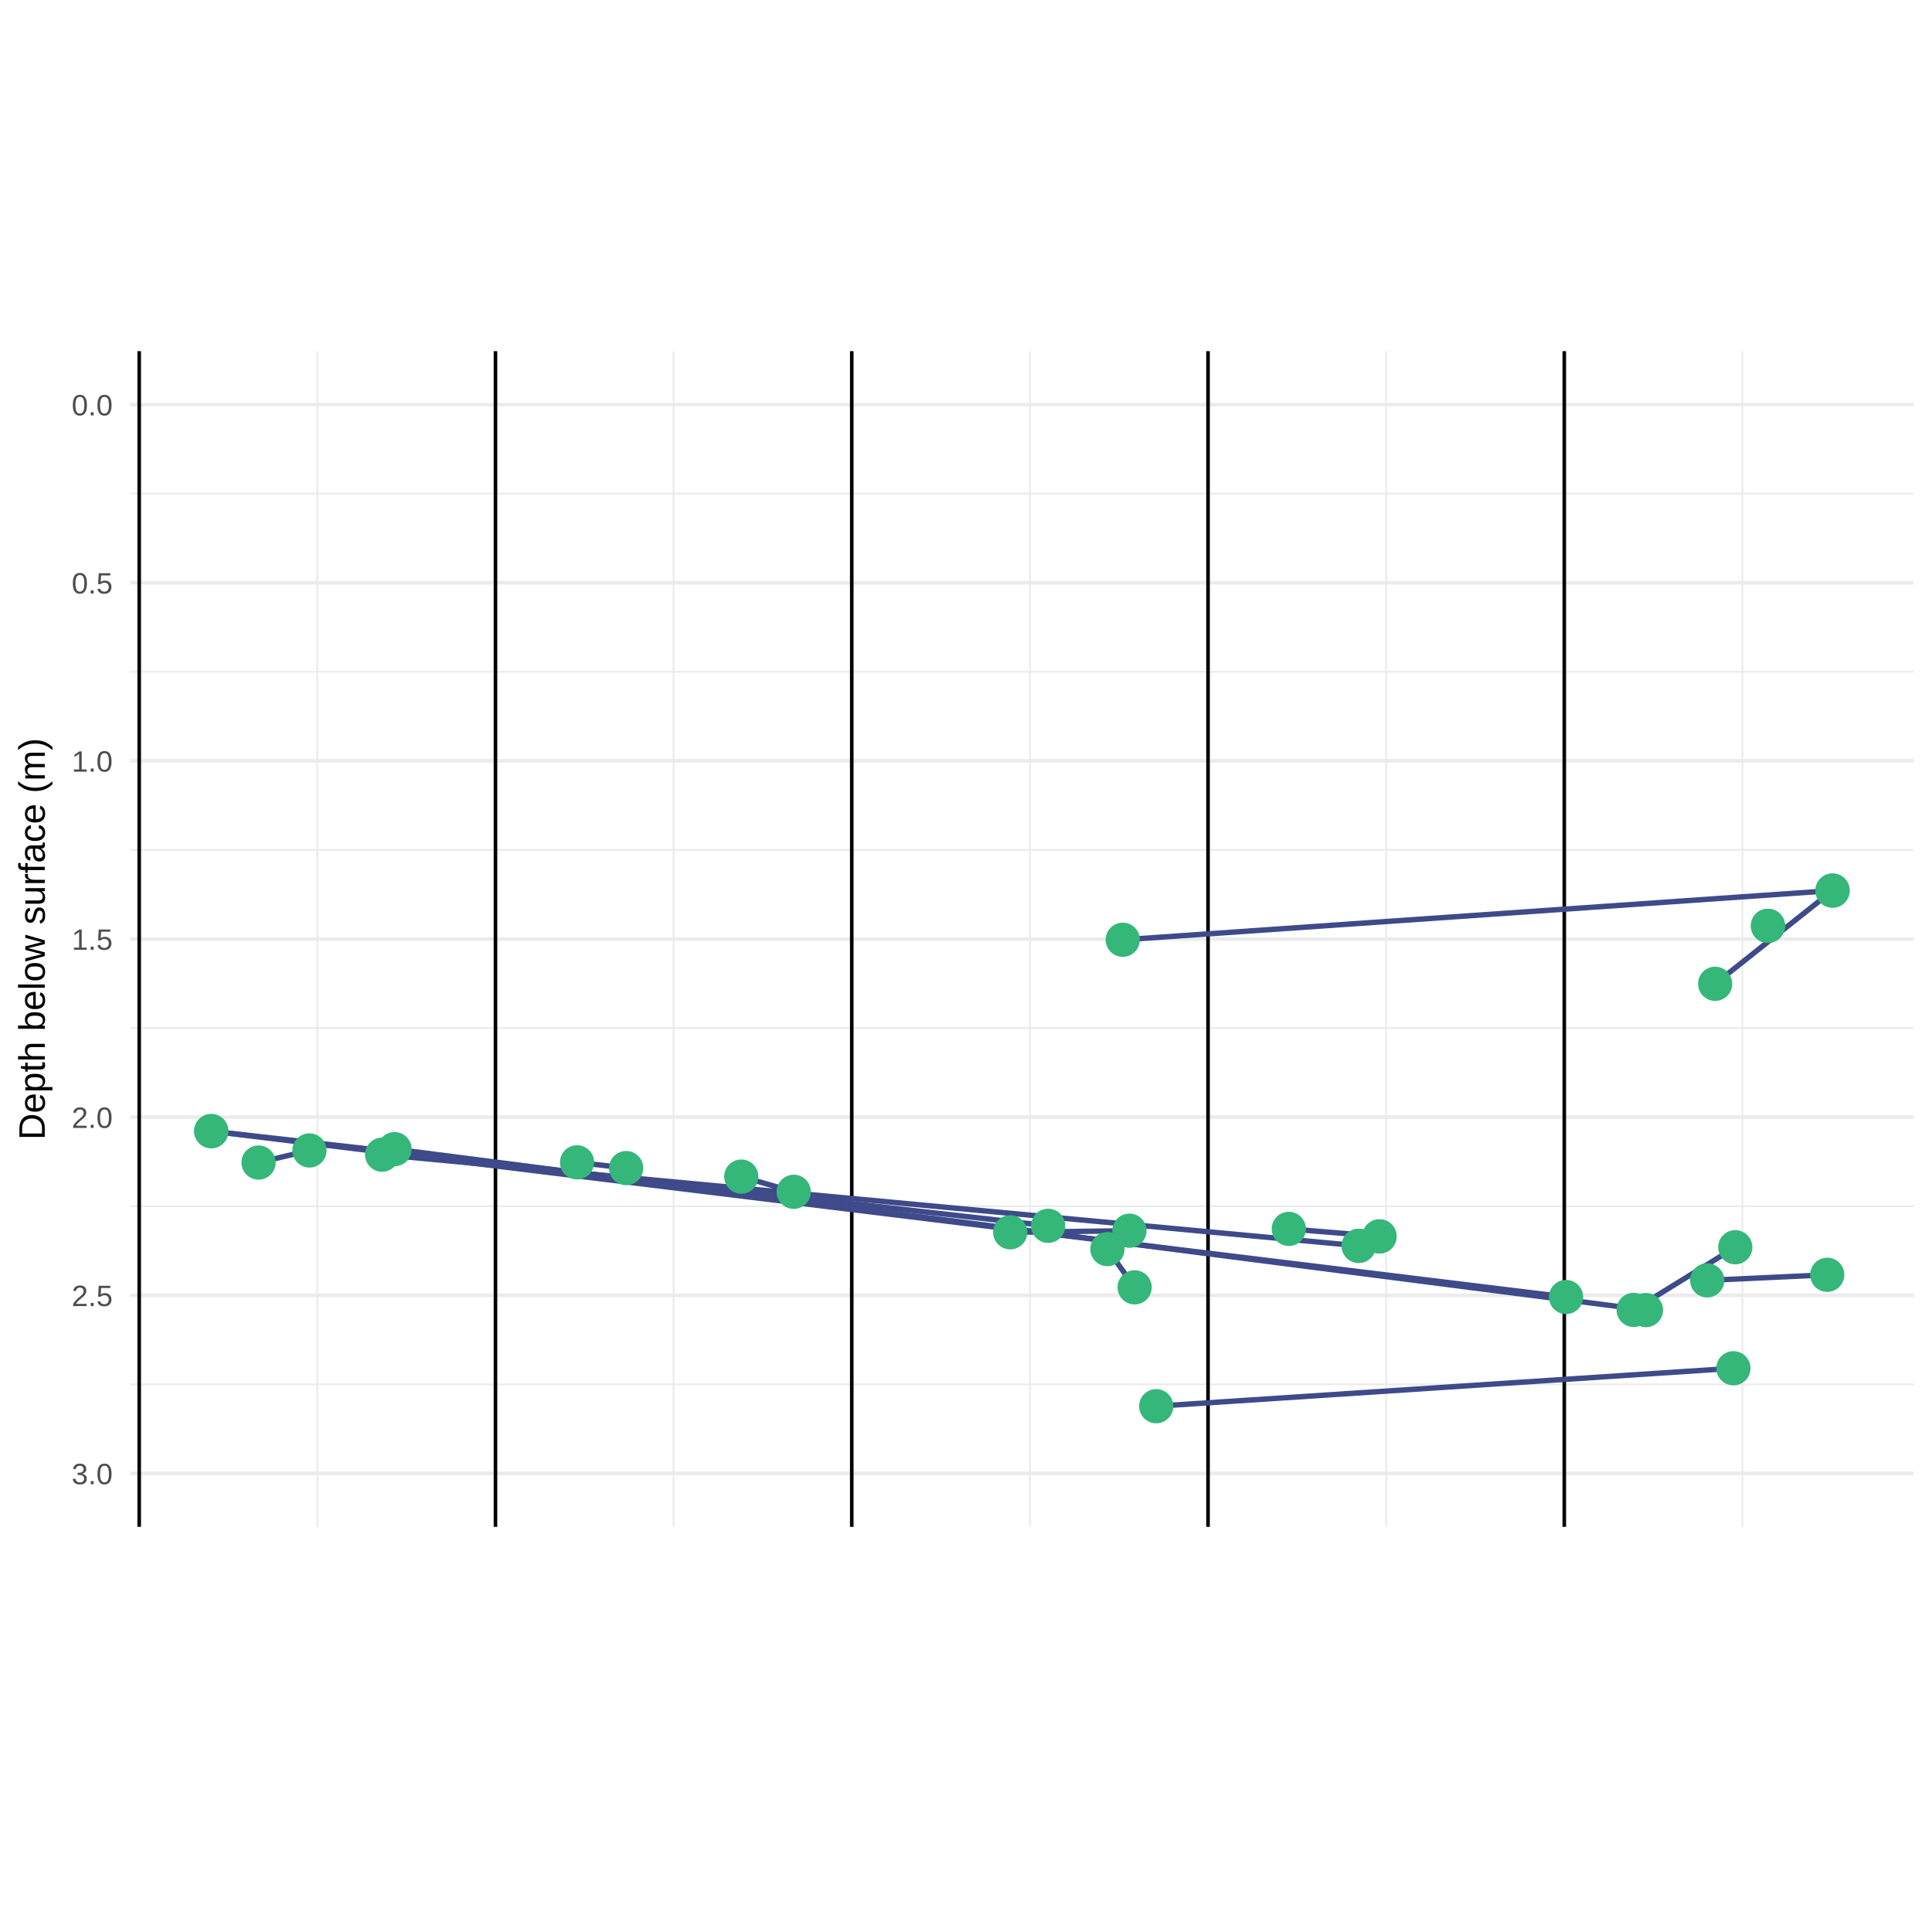
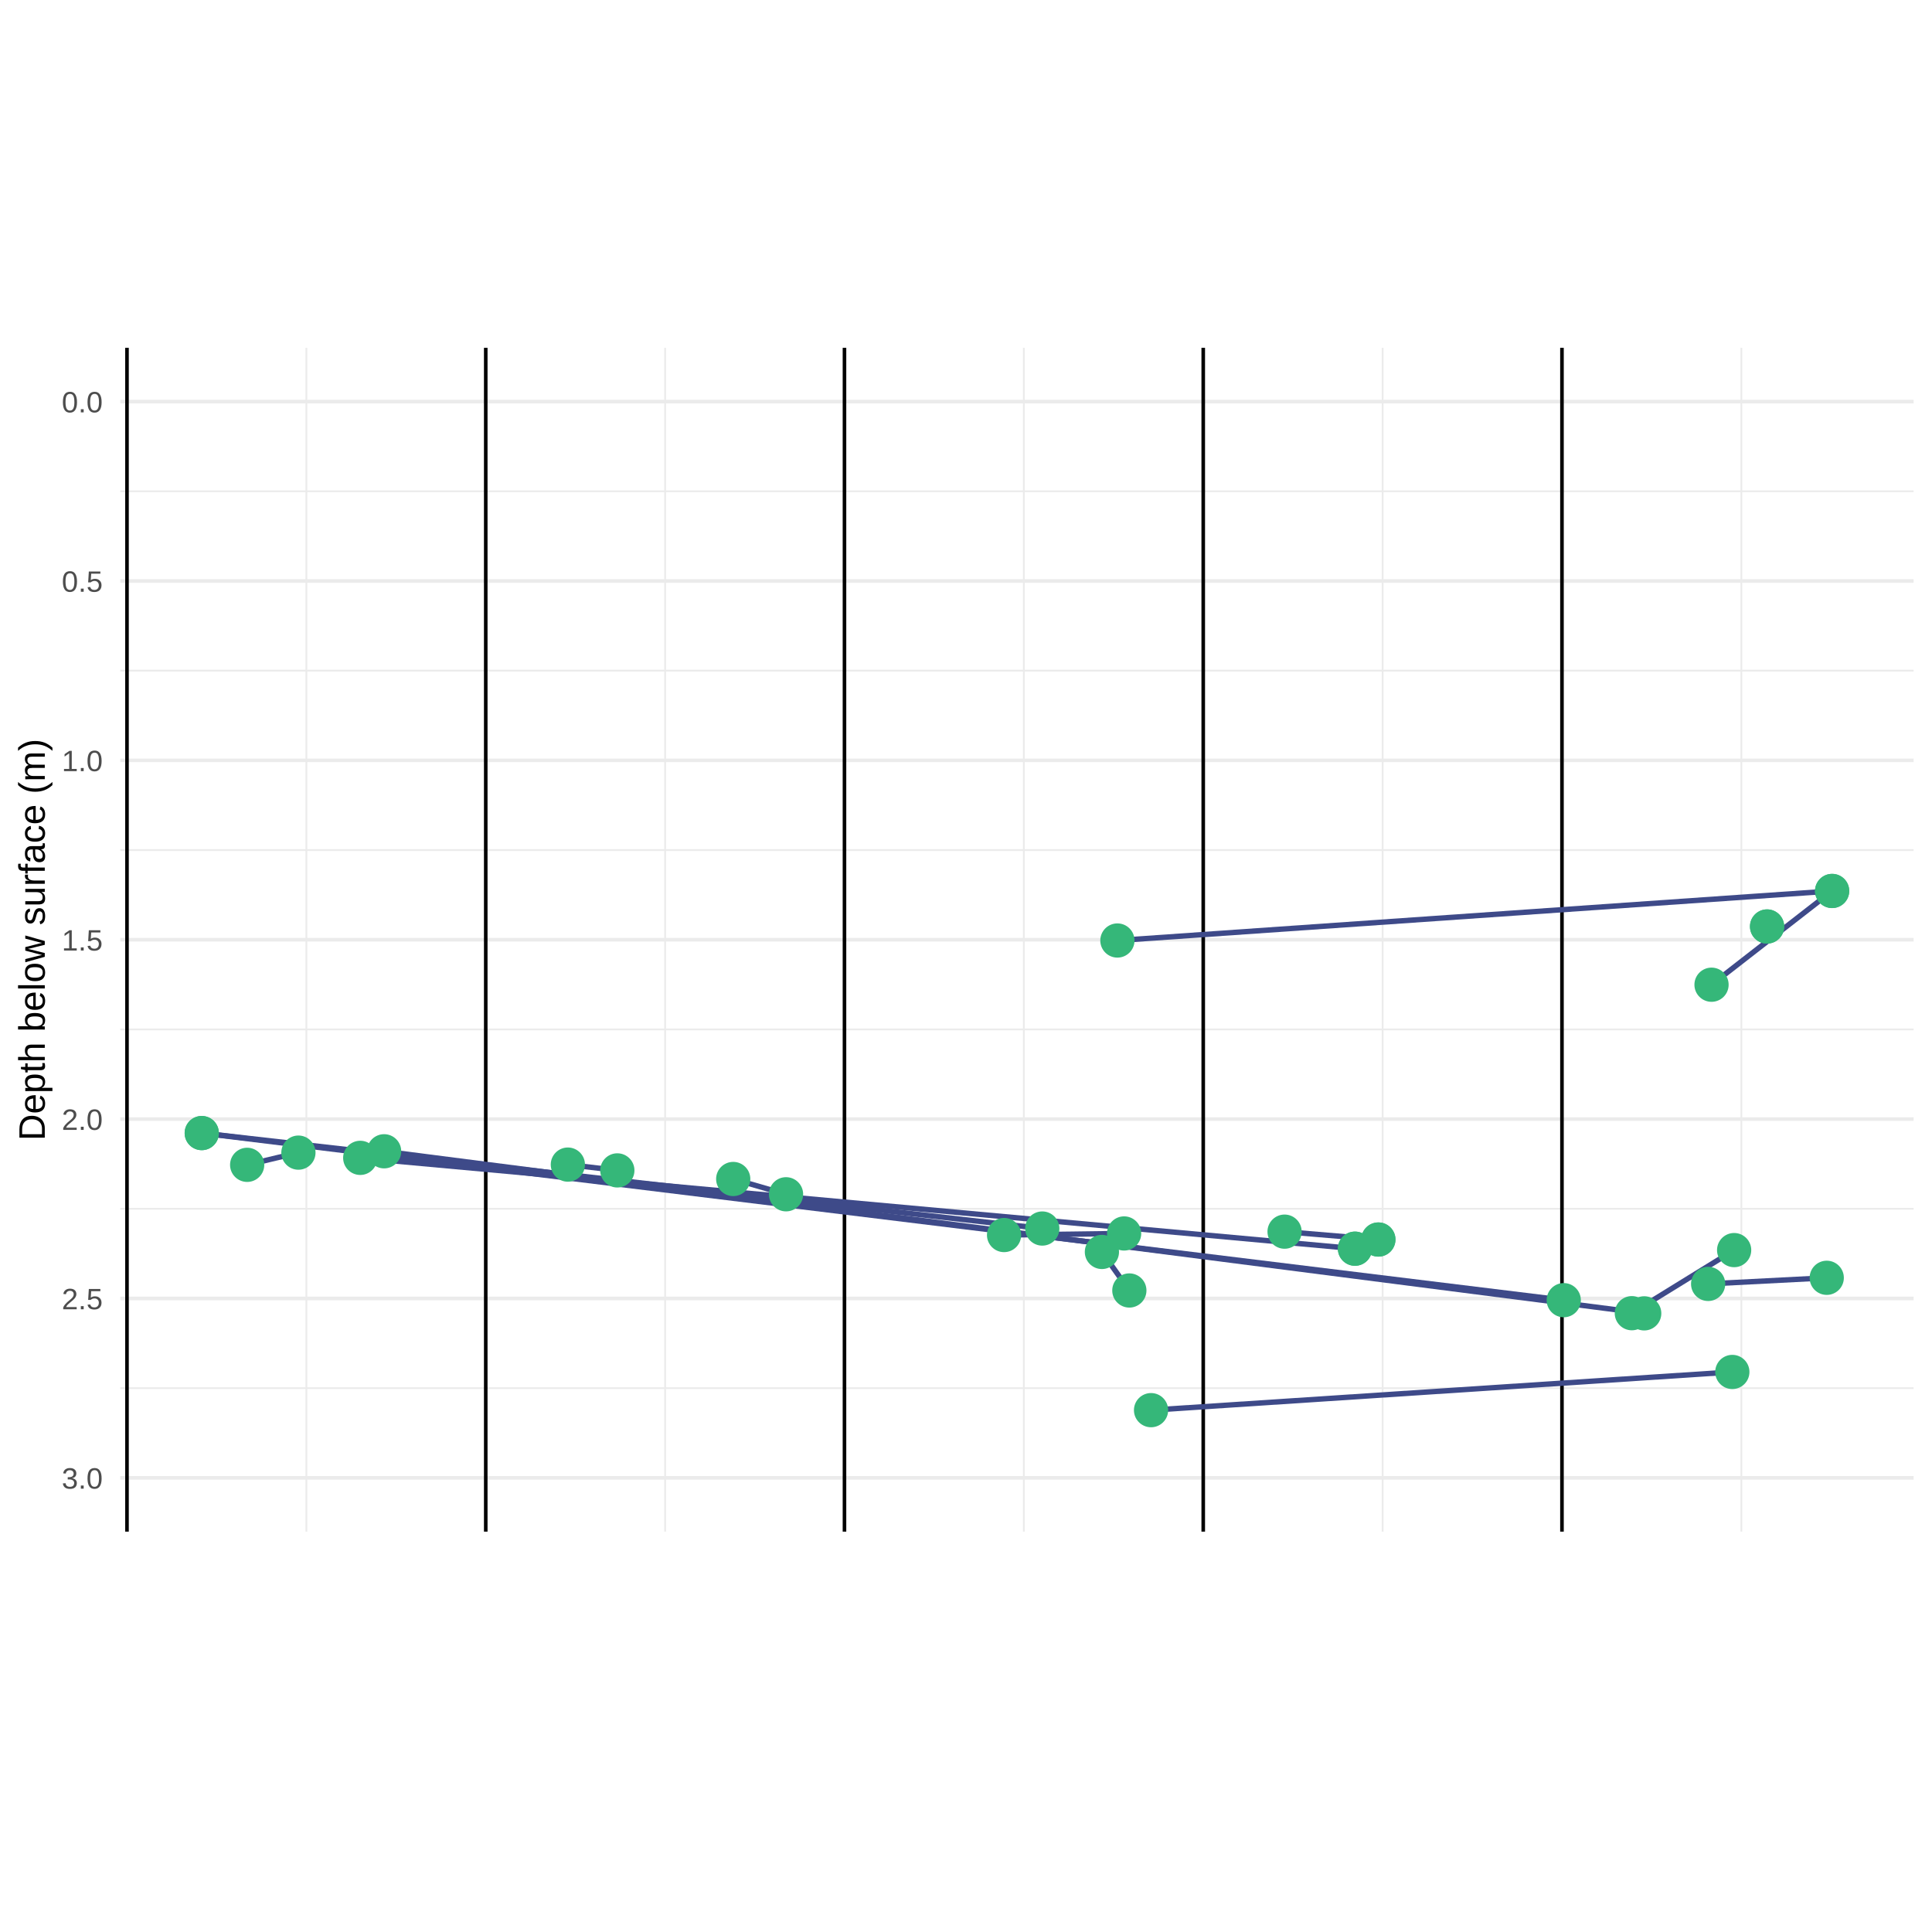
<svg xmlns="http://www.w3.org/2000/svg" viewBox="0 0 576.00 576.00">
  <defs>
    <style type="text/css">
-     line, polyline, path, rect, circle {
+     line, polyline, polygon, path, rect, circle {
      fill: none;
      stroke: #000000;
      stroke-linecap: round;
      stroke-linejoin: round;
      stroke-miterlimit: 10.00;
    }
  </style>
  </defs>
  <rect width="100%" height="100%" style="stroke: none; fill: #FFFFFF;" />
  <defs>
-     <clipPath id="cpMHw1NzZ8NDc2Ljc4NXw5OS4yMTQ2">
-       <rect x="0.00" y="99.21" width="576.00" height="377.57" />
+     <clipPath id="cpMC4wMHw1NzYuMDB8NDc3Ljc5fDk4LjIx">
+       <rect x="0.00" y="98.21" width="576.00" height="379.58" />
    </clipPath>
  </defs>
  <defs>
-     <clipPath id="cpMHw1NzZ8NTc2fDA=">
+     <clipPath id="cpMC4wMHw1NzYuMDB8NTc2LjAwfDAuMDA=">
      <rect x="0.00" y="0.00" width="576.00" height="576.00" />
    </clipPath>
  </defs>
  <defs>
-     <clipPath id="cpMzguODA3OXw1NzAuNTIxfDQ1NS4yMTJ8MTA0LjY5NA==">
-       <rect x="38.81" y="104.69" width="531.71" height="350.52" />
+     <clipPath id="cpMzUuODV8NTcwLjUyfDQ1Ni42NHwxMDMuNjk=">
+       <rect x="35.85" y="103.69" width="534.67" height="352.95" />
    </clipPath>
  </defs>
-   <polyline points="38.81,412.72 570.52,412.72 " style="stroke-width: 0.53; stroke: #EBEBEB; stroke-linecap: butt;" clip-path="url(#cpMzguODA3OXw1NzAuNTIxfDQ1NS4yMTJ8MTA0LjY5NA==)" />
-   <polyline points="38.81,359.62 570.52,359.62 " style="stroke-width: 0.53; stroke: #EBEBEB; stroke-linecap: butt;" clip-path="url(#cpMzguODA3OXw1NzAuNTIxfDQ1NS4yMTJ8MTA0LjY5NA==)" />
-   <polyline points="38.81,306.51 570.52,306.51 " style="stroke-width: 0.53; stroke: #EBEBEB; stroke-linecap: butt;" clip-path="url(#cpMzguODA3OXw1NzAuNTIxfDQ1NS4yMTJ8MTA0LjY5NA==)" />
-   <polyline points="38.81,253.40 570.52,253.40 " style="stroke-width: 0.53; stroke: #EBEBEB; stroke-linecap: butt;" clip-path="url(#cpMzguODA3OXw1NzAuNTIxfDQ1NS4yMTJ8MTA0LjY5NA==)" />
-   <polyline points="38.81,200.29 570.52,200.29 " style="stroke-width: 0.53; stroke: #EBEBEB; stroke-linecap: butt;" clip-path="url(#cpMzguODA3OXw1NzAuNTIxfDQ1NS4yMTJ8MTA0LjY5NA==)" />
-   <polyline points="38.81,147.18 570.52,147.18 " style="stroke-width: 0.53; stroke: #EBEBEB; stroke-linecap: butt;" clip-path="url(#cpMzguODA3OXw1NzAuNTIxfDQ1NS4yMTJ8MTA0LjY5NA==)" />
-   <polyline points="519.48,455.21 519.48,104.69 " style="stroke-width: 0.53; stroke: #EBEBEB; stroke-linecap: butt;" clip-path="url(#cpMzguODA3OXw1NzAuNTIxfDQ1NS4yMTJ8MTA0LjY5NA==)" />
-   <polyline points="413.27,455.21 413.27,104.69 " style="stroke-width: 0.53; stroke: #EBEBEB; stroke-linecap: butt;" clip-path="url(#cpMzguODA3OXw1NzAuNTIxfDQ1NS4yMTJ8MTA0LjY5NA==)" />
-   <polyline points="307.05,455.21 307.05,104.69 " style="stroke-width: 0.53; stroke: #EBEBEB; stroke-linecap: butt;" clip-path="url(#cpMzguODA3OXw1NzAuNTIxfDQ1NS4yMTJ8MTA0LjY5NA==)" />
-   <polyline points="200.83,455.21 200.83,104.69 " style="stroke-width: 0.53; stroke: #EBEBEB; stroke-linecap: butt;" clip-path="url(#cpMzguODA3OXw1NzAuNTIxfDQ1NS4yMTJ8MTA0LjY5NA==)" />
-   <polyline points="94.61,455.21 94.61,104.69 " style="stroke-width: 0.53; stroke: #EBEBEB; stroke-linecap: butt;" clip-path="url(#cpMzguODA3OXw1NzAuNTIxfDQ1NS4yMTJ8MTA0LjY5NA==)" />
-   <polyline points="38.81,439.28 570.52,439.28 " style="stroke-width: 1.07; stroke: #EBEBEB; stroke-linecap: butt;" clip-path="url(#cpMzguODA3OXw1NzAuNTIxfDQ1NS4yMTJ8MTA0LjY5NA==)" />
-   <polyline points="38.81,386.17 570.52,386.17 " style="stroke-width: 1.07; stroke: #EBEBEB; stroke-linecap: butt;" clip-path="url(#cpMzguODA3OXw1NzAuNTIxfDQ1NS4yMTJ8MTA0LjY5NA==)" />
-   <polyline points="38.81,333.06 570.52,333.06 " style="stroke-width: 1.07; stroke: #EBEBEB; stroke-linecap: butt;" clip-path="url(#cpMzguODA3OXw1NzAuNTIxfDQ1NS4yMTJ8MTA0LjY5NA==)" />
-   <polyline points="38.81,279.95 570.52,279.95 " style="stroke-width: 1.07; stroke: #EBEBEB; stroke-linecap: butt;" clip-path="url(#cpMzguODA3OXw1NzAuNTIxfDQ1NS4yMTJ8MTA0LjY5NA==)" />
-   <polyline points="38.81,226.84 570.52,226.84 " style="stroke-width: 1.07; stroke: #EBEBEB; stroke-linecap: butt;" clip-path="url(#cpMzguODA3OXw1NzAuNTIxfDQ1NS4yMTJ8MTA0LjY5NA==)" />
-   <polyline points="38.81,173.74 570.52,173.74 " style="stroke-width: 1.07; stroke: #EBEBEB; stroke-linecap: butt;" clip-path="url(#cpMzguODA3OXw1NzAuNTIxfDQ1NS4yMTJ8MTA0LjY5NA==)" />
-   <polyline points="38.81,120.63 570.52,120.63 " style="stroke-width: 1.07; stroke: #EBEBEB; stroke-linecap: butt;" clip-path="url(#cpMzguODA3OXw1NzAuNTIxfDQ1NS4yMTJ8MTA0LjY5NA==)" />
-   <polyline points="466.37,455.21 466.37,104.69 " style="stroke-width: 1.07; stroke-linecap: butt;" clip-path="url(#cpMzguODA3OXw1NzAuNTIxfDQ1NS4yMTJ8MTA0LjY5NA==)" />
-   <polyline points="360.16,455.21 360.16,104.69 " style="stroke-width: 1.07; stroke-linecap: butt;" clip-path="url(#cpMzguODA3OXw1NzAuNTIxfDQ1NS4yMTJ8MTA0LjY5NA==)" />
-   <polyline points="253.94,455.21 253.94,104.69 " style="stroke-width: 1.07; stroke-linecap: butt;" clip-path="url(#cpMzguODA3OXw1NzAuNTIxfDQ1NS4yMTJ8MTA0LjY5NA==)" />
-   <polyline points="147.72,455.21 147.72,104.69 " style="stroke-width: 1.07; stroke-linecap: butt;" clip-path="url(#cpMzguODA3OXw1NzAuNTIxfDQ1NS4yMTJ8MTA0LjY5NA==)" />
-   <polyline points="41.50,455.21 41.50,104.69 " style="stroke-width: 1.07; stroke-linecap: butt;" clip-path="url(#cpMzguODA3OXw1NzAuNTIxfDQ1NS4yMTJ8MTA0LjY5NA==)" />
-   <line x1="516.80" y1="407.93" x2="344.71" y2="419.24" style="stroke-width: 1.60; stroke: #3E4A89; stroke-linecap: butt;" clip-path="url(#cpMzguODA3OXw1NzAuNTIxfDQ1NS4yMTJ8MTA0LjY5NA==)" />
-   <line x1="490.72" y1="390.58" x2="117.63" y2="342.60" style="stroke-width: 1.60; stroke: #3E4A89; stroke-linecap: butt;" clip-path="url(#cpMzguODA3OXw1NzAuNTIxfDQ1NS4yMTJ8MTA0LjY5NA==)" />
-   <line x1="336.73" y1="366.92" x2="301.19" y2="367.39" style="stroke-width: 1.60; stroke: #3E4A89; stroke-linecap: butt;" clip-path="url(#cpMzguODA3OXw1NzAuNTIxfDQ1NS4yMTJ8MTA0LjY5NA==)" />
-   <line x1="487.06" y1="390.53" x2="517.35" y2="371.85" style="stroke-width: 1.60; stroke: #3E4A89; stroke-linecap: butt;" clip-path="url(#cpMzguODA3OXw1NzAuNTIxfDQ1NS4yMTJ8MTA0LjY5NA==)" />
-   <line x1="92.26" y1="342.99" x2="77.08" y2="346.60" style="stroke-width: 1.60; stroke: #3E4A89; stroke-linecap: butt;" clip-path="url(#cpMzguODA3OXw1NzAuNTIxfDQ1NS4yMTJ8MTA0LjY5NA==)" />
-   <line x1="62.98" y1="337.24" x2="312.50" y2="365.46" style="stroke-width: 1.60; stroke: #3E4A89; stroke-linecap: butt;" clip-path="url(#cpMzguODA3OXw1NzAuNTIxfDQ1NS4yMTJ8MTA0LjY5NA==)" />
-   <line x1="508.98" y1="381.72" x2="544.77" y2="380.06" style="stroke-width: 1.60; stroke: #3E4A89; stroke-linecap: butt;" clip-path="url(#cpMzguODA3OXw1NzAuNTIxfDQ1NS4yMTJ8MTA0LjY5NA==)" />
-   <line x1="330.16" y1="372.40" x2="338.28" y2="383.80" style="stroke-width: 1.60; stroke: #3E4A89; stroke-linecap: butt;" clip-path="url(#cpMzguODA3OXw1NzAuNTIxfDQ1NS4yMTJ8MTA0LjY5NA==)" />
-   <line x1="411.27" y1="368.62" x2="405.09" y2="371.43" style="stroke-width: 1.60; stroke: #3E4A89; stroke-linecap: butt;" clip-path="url(#cpMzguODA3OXw1NzAuNTIxfDQ1NS4yMTJ8MTA0LjY5NA==)" />
-   <line x1="411.27" y1="368.62" x2="384.24" y2="366.38" style="stroke-width: 1.60; stroke: #3E4A89; stroke-linecap: butt;" clip-path="url(#cpMzguODA3OXw1NzAuNTIxfDQ1NS4yMTJ8MTA0LjY5NA==)" />
-   <line x1="113.93" y1="344.25" x2="405.09" y2="371.43" style="stroke-width: 1.60; stroke: #3E4A89; stroke-linecap: butt;" clip-path="url(#cpMzguODA3OXw1NzAuNTIxfDQ1NS4yMTJ8MTA0LjY5NA==)" />
-   <line x1="527.09" y1="276.03" x2="527.09" y2="276.03" style="stroke-width: 1.60; stroke: #3E4A89; stroke-linecap: butt;" clip-path="url(#cpMzguODA3OXw1NzAuNTIxfDQ1NS4yMTJ8MTA0LjY5NA==)" />
-   <line x1="546.35" y1="265.51" x2="334.74" y2="280.18" style="stroke-width: 1.60; stroke: #3E4A89; stroke-linecap: butt;" clip-path="url(#cpMzguODA3OXw1NzAuNTIxfDQ1NS4yMTJ8MTA0LjY5NA==)" />
-   <line x1="236.64" y1="355.32" x2="221.00" y2="350.79" style="stroke-width: 1.60; stroke: #3E4A89; stroke-linecap: butt;" clip-path="url(#cpMzguODA3OXw1NzAuNTIxfDQ1NS4yMTJ8MTA0LjY5NA==)" />
-   <line x1="62.98" y1="337.24" x2="466.89" y2="386.68" style="stroke-width: 1.60; stroke: #3E4A89; stroke-linecap: butt;" clip-path="url(#cpMzguODA3OXw1NzAuNTIxfDQ1NS4yMTJ8MTA0LjY5NA==)" />
-   <line x1="511.35" y1="293.31" x2="546.35" y2="265.51" style="stroke-width: 1.60; stroke: #3E4A89; stroke-linecap: butt;" clip-path="url(#cpMzguODA3OXw1NzAuNTIxfDQ1NS4yMTJ8MTA0LjY5NA==)" />
-   <line x1="186.68" y1="348.25" x2="172.04" y2="346.54" style="stroke-width: 1.60; stroke: #3E4A89; stroke-linecap: butt;" clip-path="url(#cpMzguODA3OXw1NzAuNTIxfDQ1NS4yMTJ8MTA0LjY5NA==)" />
-   <circle cx="344.71" cy="419.24" r="3.56pt" style="stroke-width: 0.71; stroke: #35B779; fill: #35B779;" clip-path="url(#cpMzguODA3OXw1NzAuNTIxfDQ1NS4yMTJ8MTA0LjY5NA==)" />
-   <circle cx="544.77" cy="380.06" r="3.56pt" style="stroke-width: 0.71; stroke: #35B779; fill: #35B779;" clip-path="url(#cpMzguODA3OXw1NzAuNTIxfDQ1NS4yMTJ8MTA0LjY5NA==)" />
-   <circle cx="384.24" cy="366.38" r="3.56pt" style="stroke-width: 0.71; stroke: #35B779; fill: #35B779;" clip-path="url(#cpMzguODA3OXw1NzAuNTIxfDQ1NS4yMTJ8MTA0LjY5NA==)" />
-   <circle cx="334.74" cy="280.18" r="3.56pt" style="stroke-width: 0.71; stroke: #35B779; fill: #35B779;" clip-path="url(#cpMzguODA3OXw1NzAuNTIxfDQ1NS4yMTJ8MTA0LjY5NA==)" />
-   <circle cx="117.63" cy="342.60" r="3.56pt" style="stroke-width: 0.71; stroke: #35B779; fill: #35B779;" clip-path="url(#cpMzguODA3OXw1NzAuNTIxfDQ1NS4yMTJ8MTA0LjY5NA==)" />
-   <circle cx="466.89" cy="386.68" r="3.56pt" style="stroke-width: 0.71; stroke: #35B779; fill: #35B779;" clip-path="url(#cpMzguODA3OXw1NzAuNTIxfDQ1NS4yMTJ8MTA0LjY5NA==)" />
-   <circle cx="301.19" cy="367.39" r="3.56pt" style="stroke-width: 0.71; stroke: #35B779; fill: #35B779;" clip-path="url(#cpMzguODA3OXw1NzAuNTIxfDQ1NS4yMTJ8MTA0LjY5NA==)" />
-   <circle cx="517.35" cy="371.85" r="3.56pt" style="stroke-width: 0.71; stroke: #35B779; fill: #35B779;" clip-path="url(#cpMzguODA3OXw1NzAuNTIxfDQ1NS4yMTJ8MTA0LjY5NA==)" />
-   <circle cx="172.04" cy="346.54" r="3.56pt" style="stroke-width: 0.71; stroke: #35B779; fill: #35B779;" clip-path="url(#cpMzguODA3OXw1NzAuNTIxfDQ1NS4yMTJ8MTA0LjY5NA==)" />
-   <circle cx="77.08" cy="346.60" r="3.56pt" style="stroke-width: 0.71; stroke: #35B779; fill: #35B779;" clip-path="url(#cpMzguODA3OXw1NzAuNTIxfDQ1NS4yMTJ8MTA0LjY5NA==)" />
-   <circle cx="516.80" cy="407.93" r="3.56pt" style="stroke-width: 0.71; stroke: #35B779; fill: #35B779;" clip-path="url(#cpMzguODA3OXw1NzAuNTIxfDQ1NS4yMTJ8MTA0LjY5NA==)" />
-   <circle cx="490.72" cy="390.58" r="3.56pt" style="stroke-width: 0.71; stroke: #35B779; fill: #35B779;" clip-path="url(#cpMzguODA3OXw1NzAuNTIxfDQ1NS4yMTJ8MTA0LjY5NA==)" />
-   <circle cx="336.73" cy="366.92" r="3.56pt" style="stroke-width: 0.71; stroke: #35B779; fill: #35B779;" clip-path="url(#cpMzguODA3OXw1NzAuNTIxfDQ1NS4yMTJ8MTA0LjY5NA==)" />
-   <circle cx="487.06" cy="390.53" r="3.56pt" style="stroke-width: 0.71; stroke: #35B779; fill: #35B779;" clip-path="url(#cpMzguODA3OXw1NzAuNTIxfDQ1NS4yMTJ8MTA0LjY5NA==)" />
-   <circle cx="92.26" cy="342.99" r="3.56pt" style="stroke-width: 0.71; stroke: #35B779; fill: #35B779;" clip-path="url(#cpMzguODA3OXw1NzAuNTIxfDQ1NS4yMTJ8MTA0LjY5NA==)" />
-   <circle cx="312.50" cy="365.46" r="3.56pt" style="stroke-width: 0.71; stroke: #35B779; fill: #35B779;" clip-path="url(#cpMzguODA3OXw1NzAuNTIxfDQ1NS4yMTJ8MTA0LjY5NA==)" />
-   <circle cx="338.28" cy="383.80" r="3.56pt" style="stroke-width: 0.71; stroke: #35B779; fill: #35B779;" clip-path="url(#cpMzguODA3OXw1NzAuNTIxfDQ1NS4yMTJ8MTA0LjY5NA==)" />
-   <circle cx="405.09" cy="371.43" r="3.56pt" style="stroke-width: 0.71; stroke: #35B779; fill: #35B779;" clip-path="url(#cpMzguODA3OXw1NzAuNTIxfDQ1NS4yMTJ8MTA0LjY5NA==)" />
-   <circle cx="405.09" cy="371.43" r="3.56pt" style="stroke-width: 0.71; stroke: #35B779; fill: #35B779;" clip-path="url(#cpMzguODA3OXw1NzAuNTIxfDQ1NS4yMTJ8MTA0LjY5NA==)" />
-   <circle cx="527.09" cy="276.03" r="3.56pt" style="stroke-width: 0.71; stroke: #35B779; fill: #35B779;" clip-path="url(#cpMzguODA3OXw1NzAuNTIxfDQ1NS4yMTJ8MTA0LjY5NA==)" />
-   <circle cx="221.00" cy="350.79" r="3.56pt" style="stroke-width: 0.71; stroke: #35B779; fill: #35B779;" clip-path="url(#cpMzguODA3OXw1NzAuNTIxfDQ1NS4yMTJ8MTA0LjY5NA==)" />
-   <circle cx="546.35" cy="265.51" r="3.56pt" style="stroke-width: 0.71; stroke: #35B779; fill: #35B779;" clip-path="url(#cpMzguODA3OXw1NzAuNTIxfDQ1NS4yMTJ8MTA0LjY5NA==)" />
-   <circle cx="62.98" cy="337.24" r="3.56pt" style="stroke-width: 0.71; stroke: #35B779; fill: #35B779;" clip-path="url(#cpMzguODA3OXw1NzAuNTIxfDQ1NS4yMTJ8MTA0LjY5NA==)" />
-   <circle cx="508.98" cy="381.72" r="3.56pt" style="stroke-width: 0.71; stroke: #35B779; fill: #35B779;" clip-path="url(#cpMzguODA3OXw1NzAuNTIxfDQ1NS4yMTJ8MTA0LjY5NA==)" />
-   <circle cx="330.16" cy="372.40" r="3.56pt" style="stroke-width: 0.71; stroke: #35B779; fill: #35B779;" clip-path="url(#cpMzguODA3OXw1NzAuNTIxfDQ1NS4yMTJ8MTA0LjY5NA==)" />
-   <circle cx="411.27" cy="368.62" r="3.56pt" style="stroke-width: 0.71; stroke: #35B779; fill: #35B779;" clip-path="url(#cpMzguODA3OXw1NzAuNTIxfDQ1NS4yMTJ8MTA0LjY5NA==)" />
-   <circle cx="411.27" cy="368.62" r="3.56pt" style="stroke-width: 0.71; stroke: #35B779; fill: #35B779;" clip-path="url(#cpMzguODA3OXw1NzAuNTIxfDQ1NS4yMTJ8MTA0LjY5NA==)" />
-   <circle cx="113.93" cy="344.25" r="3.56pt" style="stroke-width: 0.71; stroke: #35B779; fill: #35B779;" clip-path="url(#cpMzguODA3OXw1NzAuNTIxfDQ1NS4yMTJ8MTA0LjY5NA==)" />
-   <circle cx="527.09" cy="276.03" r="3.56pt" style="stroke-width: 0.71; stroke: #35B779; fill: #35B779;" clip-path="url(#cpMzguODA3OXw1NzAuNTIxfDQ1NS4yMTJ8MTA0LjY5NA==)" />
-   <circle cx="546.35" cy="265.51" r="3.56pt" style="stroke-width: 0.71; stroke: #35B779; fill: #35B779;" clip-path="url(#cpMzguODA3OXw1NzAuNTIxfDQ1NS4yMTJ8MTA0LjY5NA==)" />
-   <circle cx="236.64" cy="355.32" r="3.56pt" style="stroke-width: 0.71; stroke: #35B779; fill: #35B779;" clip-path="url(#cpMzguODA3OXw1NzAuNTIxfDQ1NS4yMTJ8MTA0LjY5NA==)" />
-   <circle cx="62.98" cy="337.24" r="3.56pt" style="stroke-width: 0.71; stroke: #35B779; fill: #35B779;" clip-path="url(#cpMzguODA3OXw1NzAuNTIxfDQ1NS4yMTJ8MTA0LjY5NA==)" />
-   <circle cx="511.35" cy="293.31" r="3.56pt" style="stroke-width: 0.71; stroke: #35B779; fill: #35B779;" clip-path="url(#cpMzguODA3OXw1NzAuNTIxfDQ1NS4yMTJ8MTA0LjY5NA==)" />
-   <circle cx="186.68" cy="348.25" r="3.56pt" style="stroke-width: 0.71; stroke: #35B779; fill: #35B779;" clip-path="url(#cpMzguODA3OXw1NzAuNTIxfDQ1NS4yMTJ8MTA0LjY5NA==)" />
-   <g clip-path="url(#cpMzguODA3OXw1NzAuNTIxfDQ1NS4yMTJ8MTA0LjY5NA==)">
-     <text x="513.37" y="469.41" style="font-size: 10.00px; font-family: Arial;" textLength="12.23px" lengthAdjust="spacingAndGlyphs">B7</text>
+   <polyline points="35.85,413.86 570.52,413.86 " style="stroke-width: 0.53; stroke: #EBEBEB; stroke-linecap: butt;" clip-path="url(#cpMzUuODV8NTcwLjUyfDQ1Ni42NHwxMDMuNjk=)" />
+   <polyline points="35.85,360.38 570.52,360.38 " style="stroke-width: 0.53; stroke: #EBEBEB; stroke-linecap: butt;" clip-path="url(#cpMzUuODV8NTcwLjUyfDQ1Ni42NHwxMDMuNjk=)" />
+   <polyline points="35.85,306.91 570.52,306.91 " style="stroke-width: 0.53; stroke: #EBEBEB; stroke-linecap: butt;" clip-path="url(#cpMzUuODV8NTcwLjUyfDQ1Ni42NHwxMDMuNjk=)" />
+   <polyline points="35.85,253.43 570.52,253.43 " style="stroke-width: 0.53; stroke: #EBEBEB; stroke-linecap: butt;" clip-path="url(#cpMzUuODV8NTcwLjUyfDQ1Ni42NHwxMDMuNjk=)" />
+   <polyline points="35.85,199.95 570.52,199.95 " style="stroke-width: 0.53; stroke: #EBEBEB; stroke-linecap: butt;" clip-path="url(#cpMzUuODV8NTcwLjUyfDQ1Ni42NHwxMDMuNjk=)" />
+   <polyline points="35.85,146.47 570.52,146.47 " style="stroke-width: 0.53; stroke: #EBEBEB; stroke-linecap: butt;" clip-path="url(#cpMzUuODV8NTcwLjUyfDQ1Ni42NHwxMDMuNjk=)" />
+   <polyline points="519.16,456.64 519.16,103.69 " style="stroke-width: 0.53; stroke: #EBEBEB; stroke-linecap: butt;" clip-path="url(#cpMzUuODV8NTcwLjUyfDQ1Ni42NHwxMDMuNjk=)" />
+   <polyline points="412.21,456.64 412.21,103.69 " style="stroke-width: 0.53; stroke: #EBEBEB; stroke-linecap: butt;" clip-path="url(#cpMzUuODV8NTcwLjUyfDQ1Ni42NHwxMDMuNjk=)" />
+   <polyline points="305.25,456.64 305.25,103.69 " style="stroke-width: 0.53; stroke: #EBEBEB; stroke-linecap: butt;" clip-path="url(#cpMzUuODV8NTcwLjUyfDQ1Ni42NHwxMDMuNjk=)" />
+   <polyline points="198.30,456.64 198.30,103.69 " style="stroke-width: 0.53; stroke: #EBEBEB; stroke-linecap: butt;" clip-path="url(#cpMzUuODV8NTcwLjUyfDQ1Ni42NHwxMDMuNjk=)" />
+   <polyline points="91.34,456.64 91.34,103.69 " style="stroke-width: 0.53; stroke: #EBEBEB; stroke-linecap: butt;" clip-path="url(#cpMzUuODV8NTcwLjUyfDQ1Ni42NHwxMDMuNjk=)" />
+   <polyline points="35.85,440.60 570.52,440.60 " style="stroke-width: 1.07; stroke: #EBEBEB; stroke-linecap: butt;" clip-path="url(#cpMzUuODV8NTcwLjUyfDQ1Ni42NHwxMDMuNjk=)" />
+   <polyline points="35.85,387.12 570.52,387.12 " style="stroke-width: 1.07; stroke: #EBEBEB; stroke-linecap: butt;" clip-path="url(#cpMzUuODV8NTcwLjUyfDQ1Ni42NHwxMDMuNjk=)" />
+   <polyline points="35.85,333.64 570.52,333.64 " style="stroke-width: 1.07; stroke: #EBEBEB; stroke-linecap: butt;" clip-path="url(#cpMzUuODV8NTcwLjUyfDQ1Ni42NHwxMDMuNjk=)" />
+   <polyline points="35.85,280.17 570.52,280.17 " style="stroke-width: 1.07; stroke: #EBEBEB; stroke-linecap: butt;" clip-path="url(#cpMzUuODV8NTcwLjUyfDQ1Ni42NHwxMDMuNjk=)" />
+   <polyline points="35.85,226.69 570.52,226.69 " style="stroke-width: 1.07; stroke: #EBEBEB; stroke-linecap: butt;" clip-path="url(#cpMzUuODV8NTcwLjUyfDQ1Ni42NHwxMDMuNjk=)" />
+   <polyline points="35.85,173.21 570.52,173.21 " style="stroke-width: 1.07; stroke: #EBEBEB; stroke-linecap: butt;" clip-path="url(#cpMzUuODV8NTcwLjUyfDQ1Ni42NHwxMDMuNjk=)" />
+   <polyline points="35.85,119.73 570.52,119.73 " style="stroke-width: 1.07; stroke: #EBEBEB; stroke-linecap: butt;" clip-path="url(#cpMzUuODV8NTcwLjUyfDQ1Ni42NHwxMDMuNjk=)" />
+   <polyline points="465.68,456.64 465.68,103.69 " style="stroke-width: 1.07; stroke-linecap: butt;" clip-path="url(#cpMzUuODV8NTcwLjUyfDQ1Ni42NHwxMDMuNjk=)" />
+   <polyline points="358.73,456.64 358.73,103.69 " style="stroke-width: 1.07; stroke-linecap: butt;" clip-path="url(#cpMzUuODV8NTcwLjUyfDQ1Ni42NHwxMDMuNjk=)" />
+   <polyline points="251.77,456.64 251.77,103.69 " style="stroke-width: 1.07; stroke-linecap: butt;" clip-path="url(#cpMzUuODV8NTcwLjUyfDQ1Ni42NHwxMDMuNjk=)" />
+   <polyline points="144.82,456.64 144.82,103.69 " style="stroke-width: 1.07; stroke-linecap: butt;" clip-path="url(#cpMzUuODV8NTcwLjUyfDQ1Ni42NHwxMDMuNjk=)" />
+   <polyline points="37.86,456.64 37.86,103.69 " style="stroke-width: 1.07; stroke-linecap: butt;" clip-path="url(#cpMzUuODV8NTcwLjUyfDQ1Ni42NHwxMDMuNjk=)" />
+   <line x1="516.47" y1="409.03" x2="343.17" y2="420.42" style="stroke-width: 1.60; stroke: #3E4A89; stroke-linecap: butt;" clip-path="url(#cpMzUuODV8NTcwLjUyfDQ1Ni42NHwxMDMuNjk=)" />
+   <line x1="490.20" y1="391.56" x2="114.52" y2="343.24" style="stroke-width: 1.60; stroke: #3E4A89; stroke-linecap: butt;" clip-path="url(#cpMzUuODV8NTcwLjUyfDQ1Ni42NHwxMDMuNjk=)" />
+   <line x1="335.14" y1="367.74" x2="299.35" y2="368.21" style="stroke-width: 1.60; stroke: #3E4A89; stroke-linecap: butt;" clip-path="url(#cpMzUuODV8NTcwLjUyfDQ1Ni42NHwxMDMuNjk=)" />
+   <line x1="486.51" y1="391.51" x2="517.01" y2="372.70" style="stroke-width: 1.60; stroke: #3E4A89; stroke-linecap: butt;" clip-path="url(#cpMzUuODV8NTcwLjUyfDQ1Ni42NHwxMDMuNjk=)" />
+   <line x1="88.97" y1="343.64" x2="73.69" y2="347.28" style="stroke-width: 1.60; stroke: #3E4A89; stroke-linecap: butt;" clip-path="url(#cpMzUuODV8NTcwLjUyfDQ1Ni42NHwxMDMuNjk=)" />
+   <line x1="60.15" y1="337.81" x2="310.74" y2="366.27" style="stroke-width: 1.60; stroke: #3E4A89; stroke-linecap: butt;" clip-path="url(#cpMzUuODV8NTcwLjUyfDQ1Ni42NHwxMDMuNjk=)" />
+   <line x1="509.26" y1="382.78" x2="544.62" y2="380.96" style="stroke-width: 1.60; stroke: #3E4A89; stroke-linecap: butt;" clip-path="url(#cpMzUuODV8NTcwLjUyfDQ1Ni42NHwxMDMuNjk=)" />
+   <line x1="328.52" y1="373.25" x2="336.70" y2="384.74" style="stroke-width: 1.60; stroke: #3E4A89; stroke-linecap: butt;" clip-path="url(#cpMzUuODV8NTcwLjUyfDQ1Ni42NHwxMDMuNjk=)" />
+   <line x1="410.94" y1="369.55" x2="403.97" y2="372.28" style="stroke-width: 1.60; stroke: #3E4A89; stroke-linecap: butt;" clip-path="url(#cpMzUuODV8NTcwLjUyfDQ1Ni42NHwxMDMuNjk=)" />
+   <line x1="410.94" y1="369.55" x2="382.98" y2="367.20" style="stroke-width: 1.60; stroke: #3E4A89; stroke-linecap: butt;" clip-path="url(#cpMzUuODV8NTcwLjUyfDQ1Ni42NHwxMDMuNjk=)" />
+   <line x1="107.40" y1="345.20" x2="403.97" y2="372.28" style="stroke-width: 1.60; stroke: #3E4A89; stroke-linecap: butt;" clip-path="url(#cpMzUuODV8NTcwLjUyfDQ1Ni42NHwxMDMuNjk=)" />
+   <line x1="526.83" y1="276.22" x2="526.83" y2="276.22" style="stroke-width: 1.60; stroke: #3E4A89; stroke-linecap: butt;" clip-path="url(#cpMzUuODV8NTcwLjUyfDQ1Ni42NHwxMDMuNjk=)" />
+   <line x1="546.22" y1="265.63" x2="333.14" y2="280.40" style="stroke-width: 1.60; stroke: #3E4A89; stroke-linecap: butt;" clip-path="url(#cpMzUuODV8NTcwLjUyfDQ1Ni42NHwxMDMuNjk=)" />
+   <line x1="234.35" y1="356.06" x2="218.60" y2="351.50" style="stroke-width: 1.60; stroke: #3E4A89; stroke-linecap: butt;" clip-path="url(#cpMzUuODV8NTcwLjUyfDQ1Ni42NHwxMDMuNjk=)" />
+   <line x1="60.15" y1="337.81" x2="466.21" y2="387.63" style="stroke-width: 1.60; stroke: #3E4A89; stroke-linecap: butt;" clip-path="url(#cpMzUuODV8NTcwLjUyfDQ1Ni42NHwxMDMuNjk=)" />
+   <line x1="510.27" y1="293.58" x2="546.22" y2="265.63" style="stroke-width: 1.60; stroke: #3E4A89; stroke-linecap: butt;" clip-path="url(#cpMzUuODV8NTcwLjUyfDQ1Ni42NHwxMDMuNjk=)" />
+   <line x1="184.05" y1="348.94" x2="169.30" y2="347.21" style="stroke-width: 1.60; stroke: #3E4A89; stroke-linecap: butt;" clip-path="url(#cpMzUuODV8NTcwLjUyfDQ1Ni42NHwxMDMuNjk=)" />
+   <circle cx="343.17" cy="420.42" r="3.56pt" style="stroke-width: 0.71; stroke: #35B779; fill: #35B779;" clip-path="url(#cpMzUuODV8NTcwLjUyfDQ1Ni42NHwxMDMuNjk=)" />
+   <circle cx="544.62" cy="380.96" r="3.56pt" style="stroke-width: 0.71; stroke: #35B779; fill: #35B779;" clip-path="url(#cpMzUuODV8NTcwLjUyfDQ1Ni42NHwxMDMuNjk=)" />
+   <circle cx="382.98" cy="367.20" r="3.56pt" style="stroke-width: 0.71; stroke: #35B779; fill: #35B779;" clip-path="url(#cpMzUuODV8NTcwLjUyfDQ1Ni42NHwxMDMuNjk=)" />
+   <circle cx="333.14" cy="280.40" r="3.56pt" style="stroke-width: 0.71; stroke: #35B779; fill: #35B779;" clip-path="url(#cpMzUuODV8NTcwLjUyfDQ1Ni42NHwxMDMuNjk=)" />
+   <circle cx="114.52" cy="343.24" r="3.56pt" style="stroke-width: 0.71; stroke: #35B779; fill: #35B779;" clip-path="url(#cpMzUuODV8NTcwLjUyfDQ1Ni42NHwxMDMuNjk=)" />
+   <circle cx="466.21" cy="387.63" r="3.56pt" style="stroke-width: 0.71; stroke: #35B779; fill: #35B779;" clip-path="url(#cpMzUuODV8NTcwLjUyfDQ1Ni42NHwxMDMuNjk=)" />
+   <circle cx="299.35" cy="368.21" r="3.56pt" style="stroke-width: 0.71; stroke: #35B779; fill: #35B779;" clip-path="url(#cpMzUuODV8NTcwLjUyfDQ1Ni42NHwxMDMuNjk=)" />
+   <circle cx="517.01" cy="372.70" r="3.56pt" style="stroke-width: 0.71; stroke: #35B779; fill: #35B779;" clip-path="url(#cpMzUuODV8NTcwLjUyfDQ1Ni42NHwxMDMuNjk=)" />
+   <circle cx="169.30" cy="347.21" r="3.56pt" style="stroke-width: 0.71; stroke: #35B779; fill: #35B779;" clip-path="url(#cpMzUuODV8NTcwLjUyfDQ1Ni42NHwxMDMuNjk=)" />
+   <circle cx="73.69" cy="347.28" r="3.56pt" style="stroke-width: 0.71; stroke: #35B779; fill: #35B779;" clip-path="url(#cpMzUuODV8NTcwLjUyfDQ1Ni42NHwxMDMuNjk=)" />
+   <circle cx="516.47" cy="409.03" r="3.56pt" style="stroke-width: 0.71; stroke: #35B779; fill: #35B779;" clip-path="url(#cpMzUuODV8NTcwLjUyfDQ1Ni42NHwxMDMuNjk=)" />
+   <circle cx="490.20" cy="391.56" r="3.56pt" style="stroke-width: 0.71; stroke: #35B779; fill: #35B779;" clip-path="url(#cpMzUuODV8NTcwLjUyfDQ1Ni42NHwxMDMuNjk=)" />
+   <circle cx="335.14" cy="367.74" r="3.56pt" style="stroke-width: 0.71; stroke: #35B779; fill: #35B779;" clip-path="url(#cpMzUuODV8NTcwLjUyfDQ1Ni42NHwxMDMuNjk=)" />
+   <circle cx="486.51" cy="391.51" r="3.56pt" style="stroke-width: 0.71; stroke: #35B779; fill: #35B779;" clip-path="url(#cpMzUuODV8NTcwLjUyfDQ1Ni42NHwxMDMuNjk=)" />
+   <circle cx="88.97" cy="343.64" r="3.56pt" style="stroke-width: 0.71; stroke: #35B779; fill: #35B779;" clip-path="url(#cpMzUuODV8NTcwLjUyfDQ1Ni42NHwxMDMuNjk=)" />
+   <circle cx="310.74" cy="366.27" r="3.56pt" style="stroke-width: 0.71; stroke: #35B779; fill: #35B779;" clip-path="url(#cpMzUuODV8NTcwLjUyfDQ1Ni42NHwxMDMuNjk=)" />
+   <circle cx="336.70" cy="384.74" r="3.56pt" style="stroke-width: 0.71; stroke: #35B779; fill: #35B779;" clip-path="url(#cpMzUuODV8NTcwLjUyfDQ1Ni42NHwxMDMuNjk=)" />
+   <circle cx="403.97" cy="372.28" r="3.56pt" style="stroke-width: 0.71; stroke: #35B779; fill: #35B779;" clip-path="url(#cpMzUuODV8NTcwLjUyfDQ1Ni42NHwxMDMuNjk=)" />
+   <circle cx="403.97" cy="372.28" r="3.56pt" style="stroke-width: 0.71; stroke: #35B779; fill: #35B779;" clip-path="url(#cpMzUuODV8NTcwLjUyfDQ1Ni42NHwxMDMuNjk=)" />
+   <circle cx="526.83" cy="276.22" r="3.56pt" style="stroke-width: 0.71; stroke: #35B779; fill: #35B779;" clip-path="url(#cpMzUuODV8NTcwLjUyfDQ1Ni42NHwxMDMuNjk=)" />
+   <circle cx="218.60" cy="351.50" r="3.56pt" style="stroke-width: 0.71; stroke: #35B779; fill: #35B779;" clip-path="url(#cpMzUuODV8NTcwLjUyfDQ1Ni42NHwxMDMuNjk=)" />
+   <circle cx="546.22" cy="265.63" r="3.56pt" style="stroke-width: 0.71; stroke: #35B779; fill: #35B779;" clip-path="url(#cpMzUuODV8NTcwLjUyfDQ1Ni42NHwxMDMuNjk=)" />
+   <circle cx="60.15" cy="337.81" r="3.56pt" style="stroke-width: 0.71; stroke: #35B779; fill: #35B779;" clip-path="url(#cpMzUuODV8NTcwLjUyfDQ1Ni42NHwxMDMuNjk=)" />
+   <circle cx="509.26" cy="382.78" r="3.56pt" style="stroke-width: 0.71; stroke: #35B779; fill: #35B779;" clip-path="url(#cpMzUuODV8NTcwLjUyfDQ1Ni42NHwxMDMuNjk=)" />
+   <circle cx="328.52" cy="373.25" r="3.56pt" style="stroke-width: 0.71; stroke: #35B779; fill: #35B779;" clip-path="url(#cpMzUuODV8NTcwLjUyfDQ1Ni42NHwxMDMuNjk=)" />
+   <circle cx="410.94" cy="369.55" r="3.56pt" style="stroke-width: 0.71; stroke: #35B779; fill: #35B779;" clip-path="url(#cpMzUuODV8NTcwLjUyfDQ1Ni42NHwxMDMuNjk=)" />
+   <circle cx="410.94" cy="369.55" r="3.56pt" style="stroke-width: 0.71; stroke: #35B779; fill: #35B779;" clip-path="url(#cpMzUuODV8NTcwLjUyfDQ1Ni42NHwxMDMuNjk=)" />
+   <circle cx="107.40" cy="345.20" r="3.56pt" style="stroke-width: 0.71; stroke: #35B779; fill: #35B779;" clip-path="url(#cpMzUuODV8NTcwLjUyfDQ1Ni42NHwxMDMuNjk=)" />
+   <circle cx="526.83" cy="276.22" r="3.56pt" style="stroke-width: 0.71; stroke: #35B779; fill: #35B779;" clip-path="url(#cpMzUuODV8NTcwLjUyfDQ1Ni42NHwxMDMuNjk=)" />
+   <circle cx="546.22" cy="265.63" r="3.56pt" style="stroke-width: 0.71; stroke: #35B779; fill: #35B779;" clip-path="url(#cpMzUuODV8NTcwLjUyfDQ1Ni42NHwxMDMuNjk=)" />
+   <circle cx="234.35" cy="356.06" r="3.56pt" style="stroke-width: 0.71; stroke: #35B779; fill: #35B779;" clip-path="url(#cpMzUuODV8NTcwLjUyfDQ1Ni42NHwxMDMuNjk=)" />
+   <circle cx="60.15" cy="337.81" r="3.56pt" style="stroke-width: 0.71; stroke: #35B779; fill: #35B779;" clip-path="url(#cpMzUuODV8NTcwLjUyfDQ1Ni42NHwxMDMuNjk=)" />
+   <circle cx="510.27" cy="293.58" r="3.56pt" style="stroke-width: 0.71; stroke: #35B779; fill: #35B779;" clip-path="url(#cpMzUuODV8NTcwLjUyfDQ1Ni42NHwxMDMuNjk=)" />
+   <circle cx="184.05" cy="348.94" r="3.56pt" style="stroke-width: 0.71; stroke: #35B779; fill: #35B779;" clip-path="url(#cpMzUuODV8NTcwLjUyfDQ1Ni42NHwxMDMuNjk=)" />
+   <g clip-path="url(#cpMzUuODV8NTcwLjUyfDQ1Ni42NHwxMDMuNjk=)">
+     <text x="513.05" y="470.92" style="font-size: 10.00px; font-family: Arial;" textLength="12.23px" lengthAdjust="spacingAndGlyphs">B7</text>
  </g>
-   <g clip-path="url(#cpMzguODA3OXw1NzAuNTIxfDQ1NS4yMTJ8MTA0LjY5NA==)">
-     <text x="407.15" y="469.41" style="font-size: 10.00px; font-family: Arial;" textLength="12.23px" lengthAdjust="spacingAndGlyphs">B6</text>
+   <g clip-path="url(#cpMzUuODV8NTcwLjUyfDQ1Ni42NHwxMDMuNjk=)">
+     <text x="406.09" y="470.92" style="font-size: 10.00px; font-family: Arial;" textLength="12.23px" lengthAdjust="spacingAndGlyphs">B6</text>
  </g>
-   <g clip-path="url(#cpMzguODA3OXw1NzAuNTIxfDQ1NS4yMTJ8MTA0LjY5NA==)">
-     <text x="300.93" y="469.41" style="font-size: 10.00px; font-family: Arial;" textLength="12.23px" lengthAdjust="spacingAndGlyphs">B5</text>
+   <g clip-path="url(#cpMzUuODV8NTcwLjUyfDQ1Ni42NHwxMDMuNjk=)">
+     <text x="299.14" y="470.92" style="font-size: 10.00px; font-family: Arial;" textLength="12.23px" lengthAdjust="spacingAndGlyphs">B5</text>
  </g>
-   <g clip-path="url(#cpMzguODA3OXw1NzAuNTIxfDQ1NS4yMTJ8MTA0LjY5NA==)">
-     <text x="194.71" y="469.41" style="font-size: 10.00px; font-family: Arial;" textLength="12.23px" lengthAdjust="spacingAndGlyphs">B4</text>
+   <g clip-path="url(#cpMzUuODV8NTcwLjUyfDQ1Ni42NHwxMDMuNjk=)">
+     <text x="192.18" y="470.92" style="font-size: 10.00px; font-family: Arial;" textLength="12.23px" lengthAdjust="spacingAndGlyphs">B4</text>
  </g>
-   <g clip-path="url(#cpMzguODA3OXw1NzAuNTIxfDQ1NS4yMTJ8MTA0LjY5NA==)">
-     <text x="88.50" y="469.41" style="font-size: 10.00px; font-family: Arial;" textLength="12.23px" lengthAdjust="spacingAndGlyphs">B3</text>
+   <g clip-path="url(#cpMzUuODV8NTcwLjUyfDQ1Ni42NHwxMDMuNjk=)">
+     <text x="85.23" y="470.92" style="font-size: 10.00px; font-family: Arial;" textLength="12.23px" lengthAdjust="spacingAndGlyphs">B3</text>
  </g>
  <defs>
-     <clipPath id="cpMHw1NzZ8NTc2fDA=">
+     <clipPath id="cpMC4wMHw1NzYuMDB8NTc2LjAwfDAuMDA=">
      <rect x="0.00" y="0.00" width="576.00" height="576.00" />
    </clipPath>
  </defs>
-   <g clip-path="url(#cpMHw1NzZ8NTc2fDA=)">
-     <text x="21.37" y="442.50" style="font-size: 8.80px; fill: #4D4D4D; font-family: Arial;" textLength="12.51px" lengthAdjust="spacingAndGlyphs">3.0</text>
+   <g clip-path="url(#cpMC4wMHw1NzYuMDB8NTc2LjAwfDAuMDA=)">
+     <text x="18.41" y="443.82" style="font-size: 8.80px; fill: #4D4D4D; font-family: Arial;" textLength="12.51px" lengthAdjust="spacingAndGlyphs">3.0</text>
  </g>
-   <g clip-path="url(#cpMHw1NzZ8NTc2fDA=)">
-     <text x="21.37" y="389.39" style="font-size: 8.80px; fill: #4D4D4D; font-family: Arial;" textLength="12.51px" lengthAdjust="spacingAndGlyphs">2.5</text>
+   <g clip-path="url(#cpMC4wMHw1NzYuMDB8NTc2LjAwfDAuMDA=)">
+     <text x="18.41" y="390.34" style="font-size: 8.80px; fill: #4D4D4D; font-family: Arial;" textLength="12.51px" lengthAdjust="spacingAndGlyphs">2.5</text>
  </g>
-   <g clip-path="url(#cpMHw1NzZ8NTc2fDA=)">
-     <text x="21.37" y="336.28" style="font-size: 8.80px; fill: #4D4D4D; font-family: Arial;" textLength="12.51px" lengthAdjust="spacingAndGlyphs">2.0</text>
+   <g clip-path="url(#cpMC4wMHw1NzYuMDB8NTc2LjAwfDAuMDA=)">
+     <text x="18.41" y="336.86" style="font-size: 8.80px; fill: #4D4D4D; font-family: Arial;" textLength="12.51px" lengthAdjust="spacingAndGlyphs">2.0</text>
  </g>
-   <g clip-path="url(#cpMHw1NzZ8NTc2fDA=)">
-     <text x="21.37" y="283.17" style="font-size: 8.80px; fill: #4D4D4D; font-family: Arial;" textLength="12.51px" lengthAdjust="spacingAndGlyphs">1.5</text>
+   <g clip-path="url(#cpMC4wMHw1NzYuMDB8NTc2LjAwfDAuMDA=)">
+     <text x="18.41" y="283.39" style="font-size: 8.80px; fill: #4D4D4D; font-family: Arial;" textLength="12.51px" lengthAdjust="spacingAndGlyphs">1.5</text>
  </g>
-   <g clip-path="url(#cpMHw1NzZ8NTc2fDA=)">
-     <text x="21.37" y="230.06" style="font-size: 8.80px; fill: #4D4D4D; font-family: Arial;" textLength="12.51px" lengthAdjust="spacingAndGlyphs">1.0</text>
+   <g clip-path="url(#cpMC4wMHw1NzYuMDB8NTc2LjAwfDAuMDA=)">
+     <text x="18.41" y="229.91" style="font-size: 8.80px; fill: #4D4D4D; font-family: Arial;" textLength="12.51px" lengthAdjust="spacingAndGlyphs">1.0</text>
  </g>
-   <g clip-path="url(#cpMHw1NzZ8NTc2fDA=)">
-     <text x="21.37" y="176.95" style="font-size: 8.80px; fill: #4D4D4D; font-family: Arial;" textLength="12.51px" lengthAdjust="spacingAndGlyphs">0.5</text>
+   <g clip-path="url(#cpMC4wMHw1NzYuMDB8NTc2LjAwfDAuMDA=)">
+     <text x="18.41" y="176.43" style="font-size: 8.80px; fill: #4D4D4D; font-family: Arial;" textLength="12.51px" lengthAdjust="spacingAndGlyphs">0.5</text>
  </g>
-   <g clip-path="url(#cpMHw1NzZ8NTc2fDA=)">
-     <text x="21.37" y="123.85" style="font-size: 8.80px; fill: #4D4D4D; font-family: Arial;" textLength="12.51px" lengthAdjust="spacingAndGlyphs">0.0</text>
+   <g clip-path="url(#cpMC4wMHw1NzYuMDB8NTc2LjAwfDAuMDA=)">
+     <text x="18.41" y="122.95" style="font-size: 8.80px; fill: #4D4D4D; font-family: Arial;" textLength="12.51px" lengthAdjust="spacingAndGlyphs">0.0</text>
  </g>
-   <g clip-path="url(#cpMHw1NzZ8NTc2fDA=)">
-     <text transform="translate(13.35,339.86) rotate(-90)" style="font-size: 11.00px; font-family: Arial;" textLength="119.82px" lengthAdjust="spacingAndGlyphs">Depth below surface (m)</text>
+   <g clip-path="url(#cpMC4wMHw1NzYuMDB8NTc2LjAwfDAuMDA=)">
+     <text transform="translate(13.35,340.08) rotate(-90)" style="font-size: 11.00px; font-family: Arial;" textLength="119.82px" lengthAdjust="spacingAndGlyphs">Depth below surface (m)</text>
  </g>
</svg>
